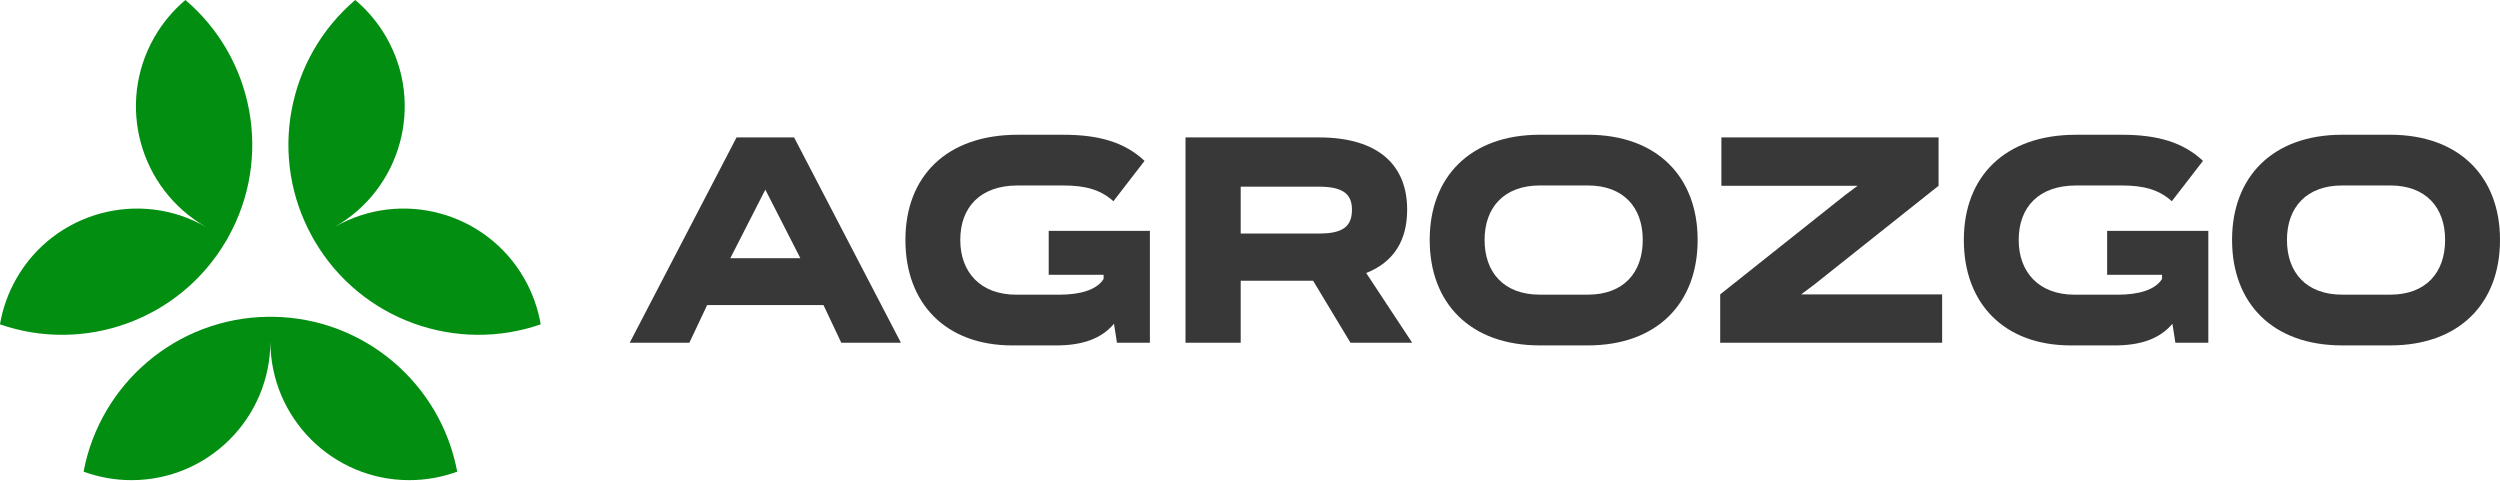
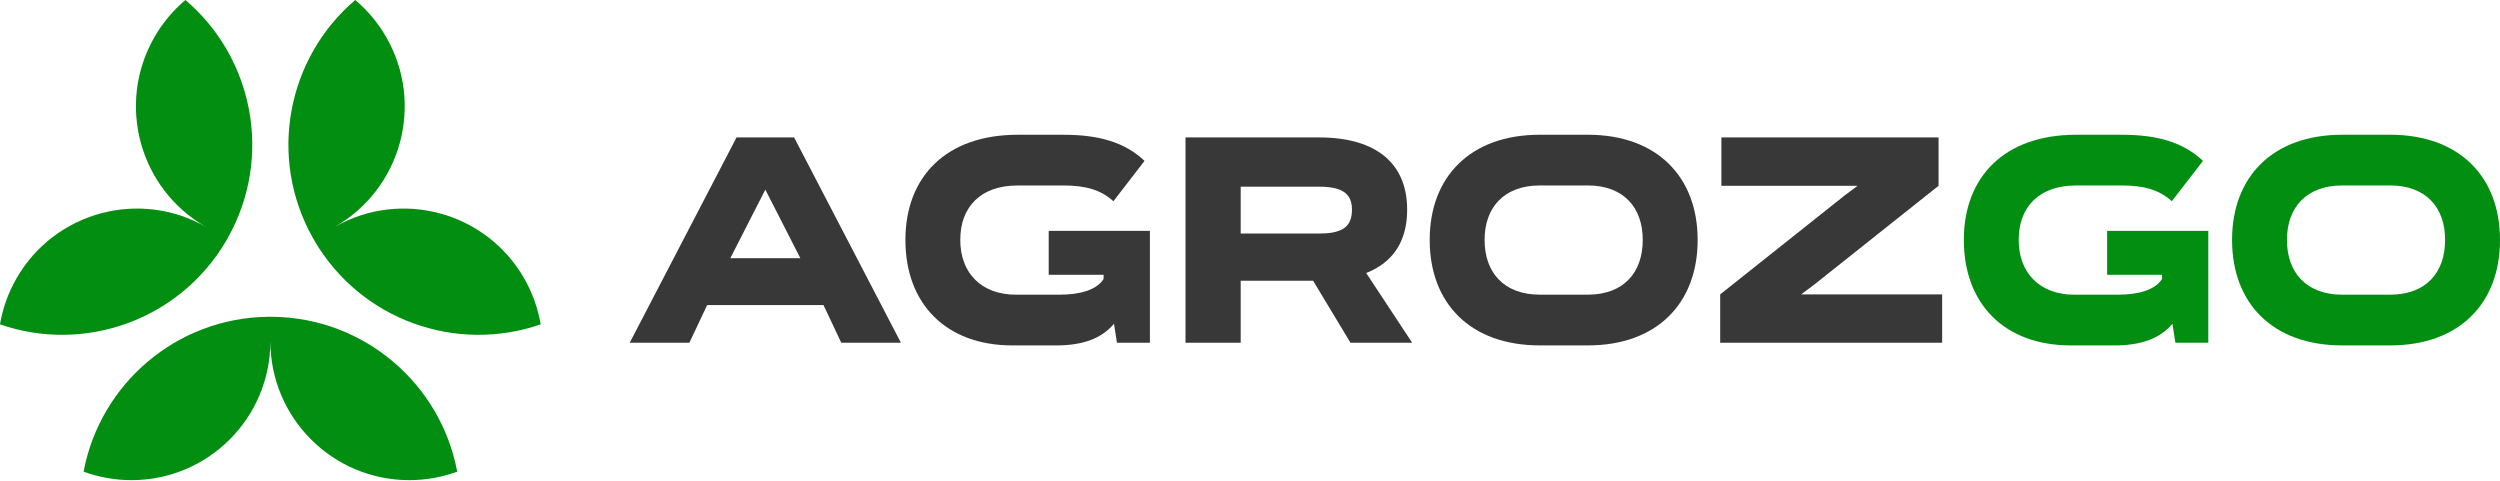
<svg xmlns="http://www.w3.org/2000/svg" viewBox="0 0 1113.99 213.95" width="100%" height="100%">
  <defs>
    <style>
-       .cls-1 {
-         fill: #028e11;
-       }
-       .cls-2 {
-         fill: #383838;
-       }
+       .cls-1 { fill: #028e11; }
+       .cls-2 { fill: #383838; }
    </style>
  </defs>
-   <g>
-     <path class="cls-1" d="M240.92,144.53c-37.47,13.03-80.02-1.81-100.75-37.19-.17-.26-.33-.55-.48-.82s-.32-.55-.46-.83c-19.96-35.81-11.16-80.01,19.07-105.69,5.42,4.57,10.15,10.15,13.88,16.66,16.97,29.68,6.65,67.48-23.01,84.44,29.67-16.96,67.48-6.65,84.44,23.01,3.72,6.51,6.13,13.42,7.32,20.41Z" />
-     <path class="cls-1" d="M0,144.53c37.47,13.03,80.02-1.81,100.75-37.19.17-.26.33-.55.48-.82s.32-.55.46-.83C121.66,69.87,112.86,25.67,82.62,0c-5.42,4.57-10.15,10.15-13.88,16.66-16.97,29.68-6.65,67.48,23.01,84.44-29.67-16.96-67.48-6.65-84.44,23.01-3.72,6.51-6.13,13.42-7.32,20.41Z" />
-     <path class="cls-1" d="M203.73,210.17c-7.28-38.99-41.29-68.57-82.29-69.01-.31-.01-.64-.01-.95-.01s-.64,0-.95.01c-41,.44-75,30.02-82.29,69.01,6.66,2.44,13.85,3.78,21.35,3.78,34.19,0,61.88-27.71,61.88-61.88,0,34.17,27.71,61.88,61.88,61.88,7.5,0,14.7-1.34,21.35-3.78Z" />
+   <g class="cls-1">
+     <path d="M240.92,144.53c-37.47,13.03-80.02-1.81-100.75-37.19-.17-.26-.33-.55-.48-.82s-.32-.55-.46-.83c-19.96-35.81-11.16-80.01,19.07-105.69,5.42,4.57,10.15,10.15,13.88,16.66,16.97,29.68,6.65,67.48-23.01,84.44,29.67-16.96,67.48-6.65,84.44,23.01,3.72,6.51,6.13,13.42,7.32,20.41Z" />
+     <path d="M0,144.53c37.47,13.03,80.02-1.81,100.75-37.19.17-.26.33-.55.48-.82s.32-.55.46-.83C121.66,69.87,112.86,25.67,82.62,0c-5.42,4.57-10.15,10.15-13.88,16.66-16.97,29.68-6.65,67.48,23.01,84.44-29.67-16.96-67.48-6.65-84.44,23.01-3.72,6.51-6.13,13.42-7.32,20.41Z" />
+     <path d="M203.73,210.17c-7.28-38.99-41.29-68.57-82.29-69.01-.31-.01-.64-.01-.95-.01s-.64,0-.95.01c-41,.44-75,30.02-82.29,69.01,6.66,2.44,13.85,3.78,21.35,3.78,34.19,0,61.88-27.71,61.88-61.88,0,34.17,27.71,61.88,61.88,61.88,7.5,0,14.7-1.34,21.35-3.78Z" />
  </g>
-   <g>
-     <path class="cls-2" d="M401.45,152.72h-26.58l-7.93-16.79h-51.83l-7.93,16.79h-26.58l47.6-91.49h25.65l47.6,91.49ZM341.03,84.5l-15.6,30.54h31.2l-15.6-30.54Z" />
-     <path class="cls-2" d="M496.12,89.66c-5.69-5.16-12.56-7.01-22.21-7.01h-20.49c-16.53,0-25.52,9.65-25.52,24.2v.13c0,14.28,8.99,24.33,24.86,24.33h19.3c9.26,0,16.66-2.12,19.7-7.01v-1.85h-24.46v-19.57h45.09v49.85h-14.68l-1.32-8.46c-5.69,6.74-14.15,9.65-25.91,9.65h-19.3c-29.88,0-47.73-18.77-47.73-46.94v-.13c0-28.03,18.11-46.8,49.98-46.8h20.49c15.73,0,27.24,3.31,36.09,11.63l-13.88,17.98Z" />
-     <path class="cls-2" d="M601.77,152.72l-16.66-27.63h-32.26v27.63h-24.59V61.23h59.36c26.97,0,39.4,12.69,39.4,32.13v.13c0,13.49-5.82,23.27-18.25,28.16l20.49,31.07h-27.5ZM552.85,83.18v20.89h34.77c9.65,0,14.81-2.38,14.81-10.58v-.13c0-7.67-5.16-10.18-14.81-10.18h-34.77Z" />
-     <path class="cls-2" d="M707.54,60.04c30.81,0,48.92,18.77,48.92,46.8v.13c0,28.16-18.11,46.94-48.92,46.94h-21.42c-30.94,0-49.05-18.77-49.05-46.94v-.13c0-28.03,18.11-46.8,49.05-46.8h21.42ZM707.54,131.3c16,0,24.46-9.92,24.46-24.33v-.13c0-14.28-8.46-24.2-24.46-24.2h-21.42c-16,0-24.59,9.92-24.59,24.2v.13c0,14.41,8.59,24.33,24.59,24.33h21.42Z" />
-     <path class="cls-2" d="M802.61,131.17h62.8v21.55h-98.9v-21.55l55.4-44.03,5.82-4.36h-60.69v-21.55h96.78v21.55l-55.4,44.03-5.82,4.36Z" />
-     <path class="cls-2" d="M967.75,89.66c-5.69-5.16-12.56-7.01-22.21-7.01h-20.49c-16.53,0-25.52,9.65-25.52,24.2v.13c0,14.28,8.99,24.33,24.86,24.33h19.3c9.26,0,16.66-2.12,19.7-7.01v-1.85h-24.46v-19.57h45.09v49.85h-14.68l-1.32-8.46c-5.69,6.74-14.15,9.65-25.91,9.65h-19.3c-29.88,0-47.73-18.77-47.73-46.94v-.13c0-28.03,18.11-46.8,49.98-46.8h20.49c15.73,0,27.24,3.31,36.09,11.63l-13.88,17.98Z" />
-     <path class="cls-2" d="M1065.07,60.04c30.81,0,48.92,18.77,48.92,46.8v.13c0,28.16-18.11,46.94-48.92,46.94h-21.42c-30.94,0-49.05-18.77-49.05-46.94v-.13c0-28.03,18.11-46.8,49.05-46.8h21.42ZM1065.07,131.3c16,0,24.46-9.92,24.46-24.33v-.13c0-14.28-8.46-24.2-24.46-24.2h-21.42c-16,0-24.59,9.92-24.59,24.2v.13c0,14.41,8.59,24.33,24.59,24.33h21.42Z" />
+   <g class="cls-2">
+     <path d="M401.45,152.72h-26.58l-7.93-16.79h-51.83l-7.93,16.79h-26.58l47.6-91.49h25.65l47.6,91.49ZM341.03,84.5l-15.6,30.54h31.2l-15.6-30.54Z" />
+     <path d="M496.12,89.66c-5.69-5.16-12.56-7.01-22.21-7.01h-20.49c-16.53,0-25.52,9.65-25.52,24.2v.13c0,14.28,8.99,24.33,24.86,24.33h19.3c9.26,0,16.66-2.12,19.7-7.01v-1.85h-24.46v-19.57h45.09v49.85h-14.68l-1.32-8.46c-5.69,6.74-14.15,9.65-25.91,9.65h-19.3c-29.88,0-47.73-18.77-47.73-46.94v-.13c0-28.03,18.11-46.8,49.98-46.8h20.49c15.73,0,27.24,3.31,36.09,11.63l-13.88,17.98Z" />
+     <path d="M601.77,152.72l-16.66-27.63h-32.26v27.63h-24.59V61.23h59.36c26.97,0,39.4,12.69,39.4,32.13v.13c0,13.49-5.82,23.27-18.25,28.16l20.49,31.07h-27.5ZM552.85,83.18v20.89h34.77c9.65,0,14.81-2.38,14.81-10.58v-.13c0-7.67-5.16-10.18-14.81-10.18h-34.77Z" />
+     <path d="M707.54,60.04c30.81,0,48.92,18.77,48.92,46.8v.13c0,28.16-18.11,46.94-48.92,46.94h-21.42c-30.94,0-49.05-18.77-49.05-46.94v-.13c0-28.03,18.11-46.8,49.05-46.8h21.42ZM707.54,131.3c16,0,24.46-9.92,24.46-24.33v-.13c0-14.28-8.46-24.2-24.46-24.2h-21.42c-16,0-24.59,9.92-24.59,24.2v.13c0,14.41,8.59,24.33,24.59,24.33h21.42Z" />
+     <path d="M802.61,131.17h62.8v21.55h-98.9v-21.55l55.4-44.03,5.82-4.36h-60.69v-21.55h96.78v21.55l-55.4,44.03-5.82,4.36Z" />
+   </g>
+   <g class="cls-1">
+     <path d="M967.75,89.66c-5.69-5.16-12.56-7.01-22.21-7.01h-20.49c-16.53,0-25.52,9.65-25.52,24.2v.13c0,14.28,8.99,24.33,24.86,24.33h19.3c9.26,0,16.66-2.12,19.7-7.01v-1.85h-24.46v-19.57h45.09v49.85h-14.68l-1.32-8.46c-5.69,6.74-14.15,9.65-25.91,9.65h-19.3c-29.88,0-47.73-18.77-47.73-46.94v-.13c0-28.03,18.11-46.8,49.98-46.8h20.49c15.73,0,27.24,3.31,36.09,11.63l-13.88,17.98Z" />
+     <path d="M1065.07,60.04c30.81,0,48.92,18.77,48.92,46.8v.13c0,28.16-18.11,46.94-48.92,46.94h-21.42c-30.94,0-49.05-18.77-49.05-46.94v-.13c0-28.03,18.11-46.8,49.05-46.8h21.42ZM1065.07,131.3c16,0,24.46-9.92,24.46-24.33v-.13c0-14.28-8.46-24.2-24.46-24.2h-21.42c-16,0-24.59,9.92-24.59,24.2v.13c0,14.41,8.59,24.33,24.59,24.33h21.42Z" />
  </g>
</svg>
